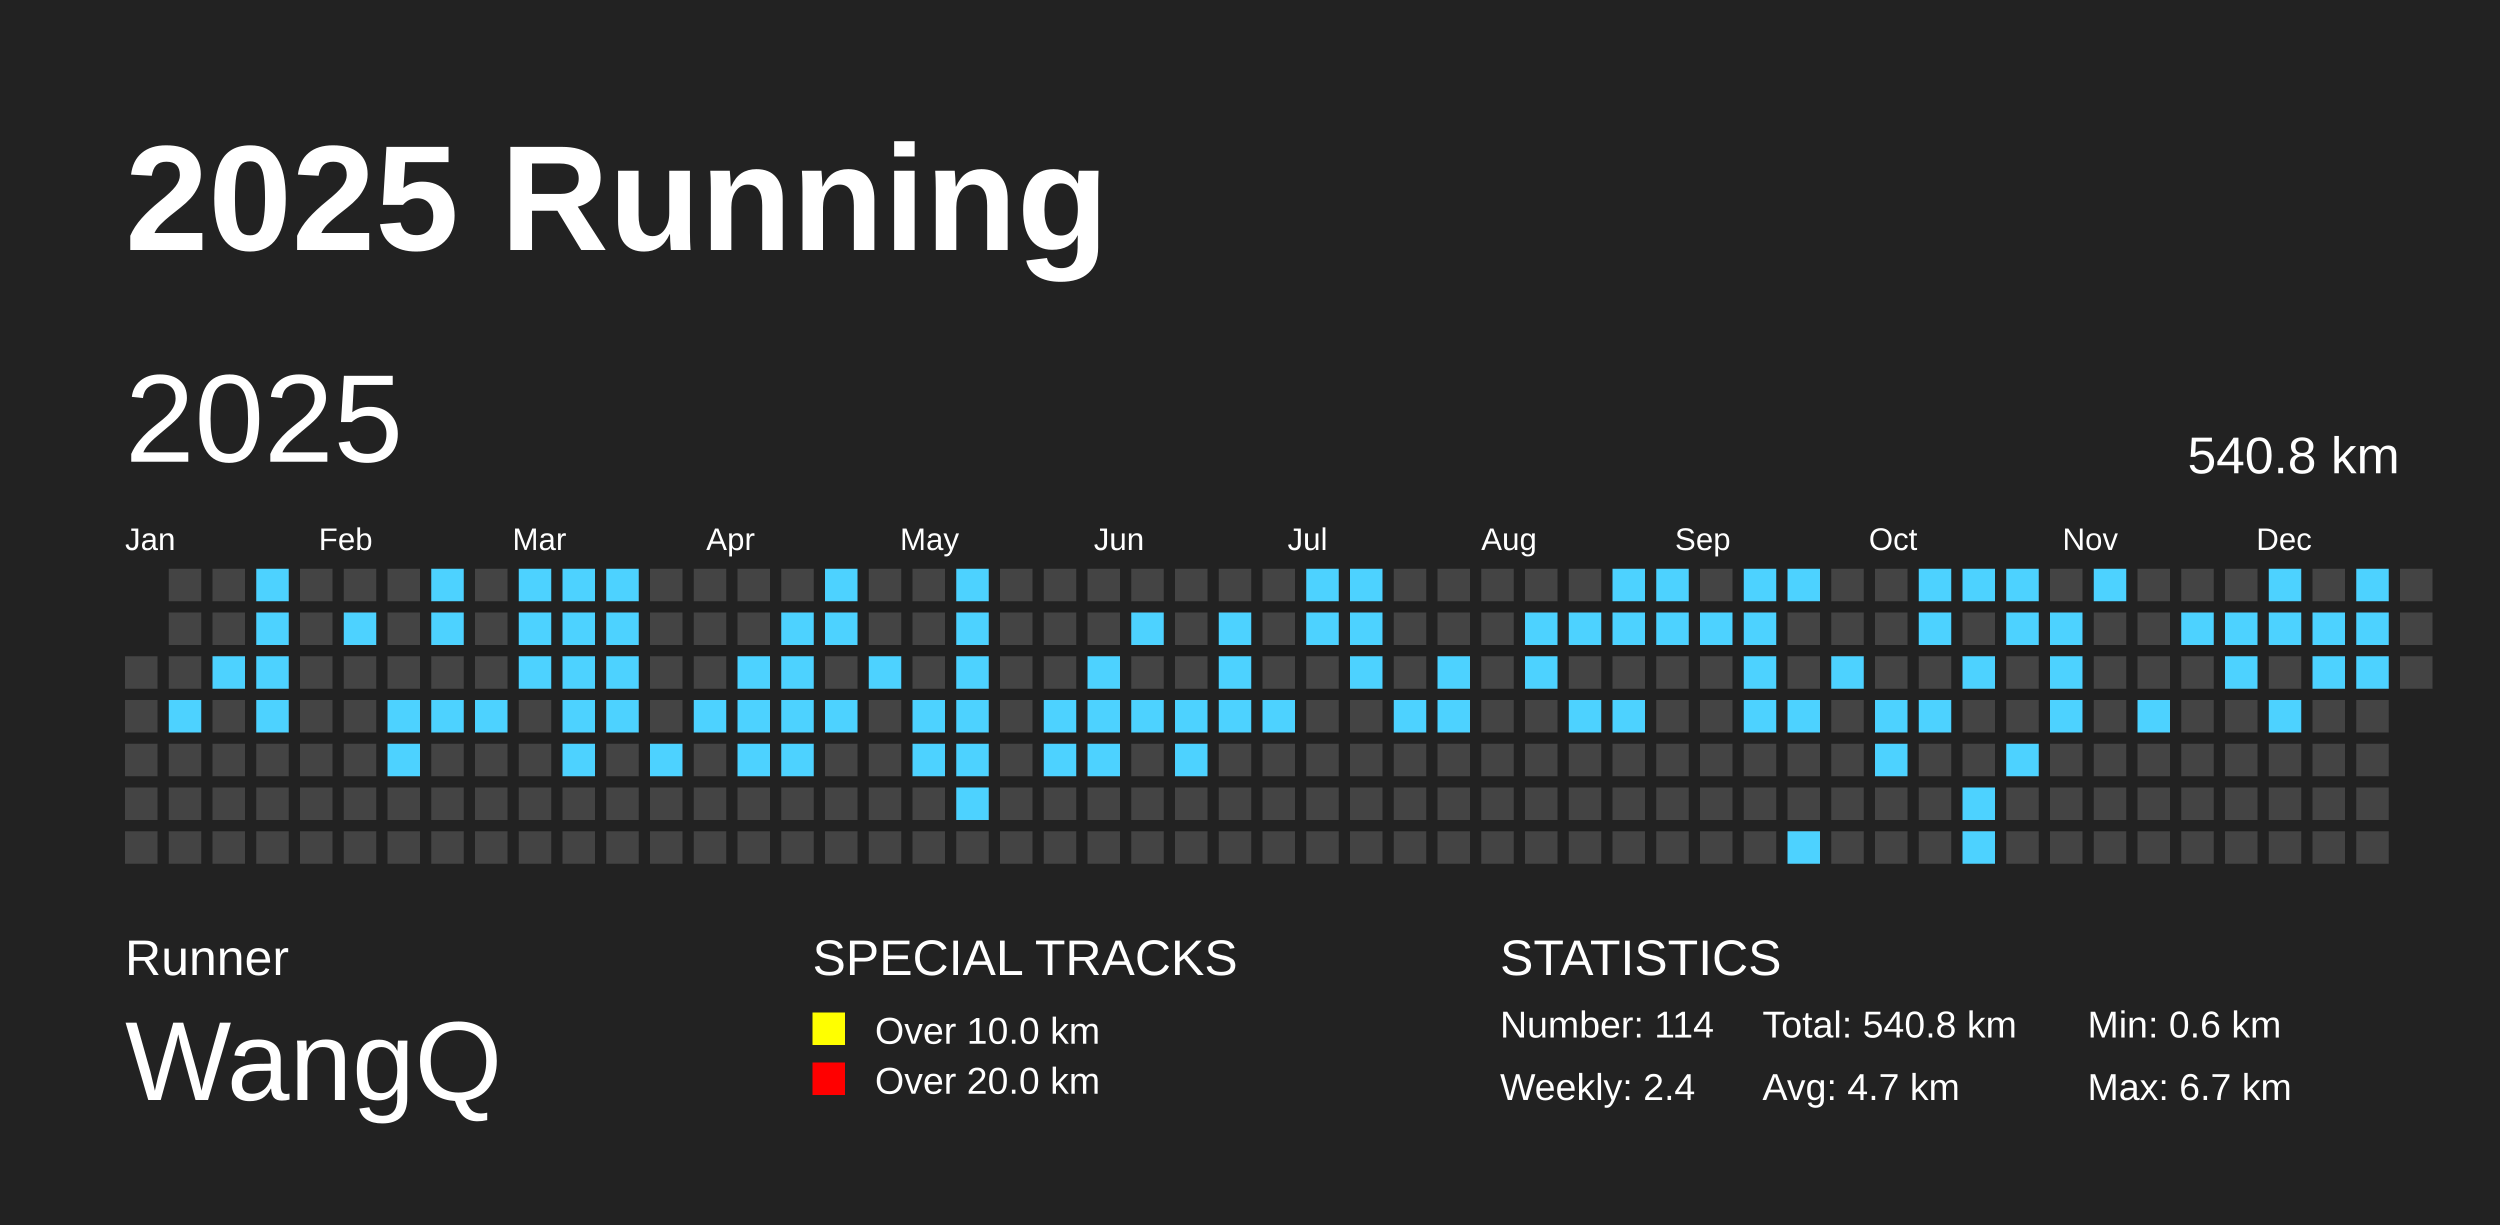
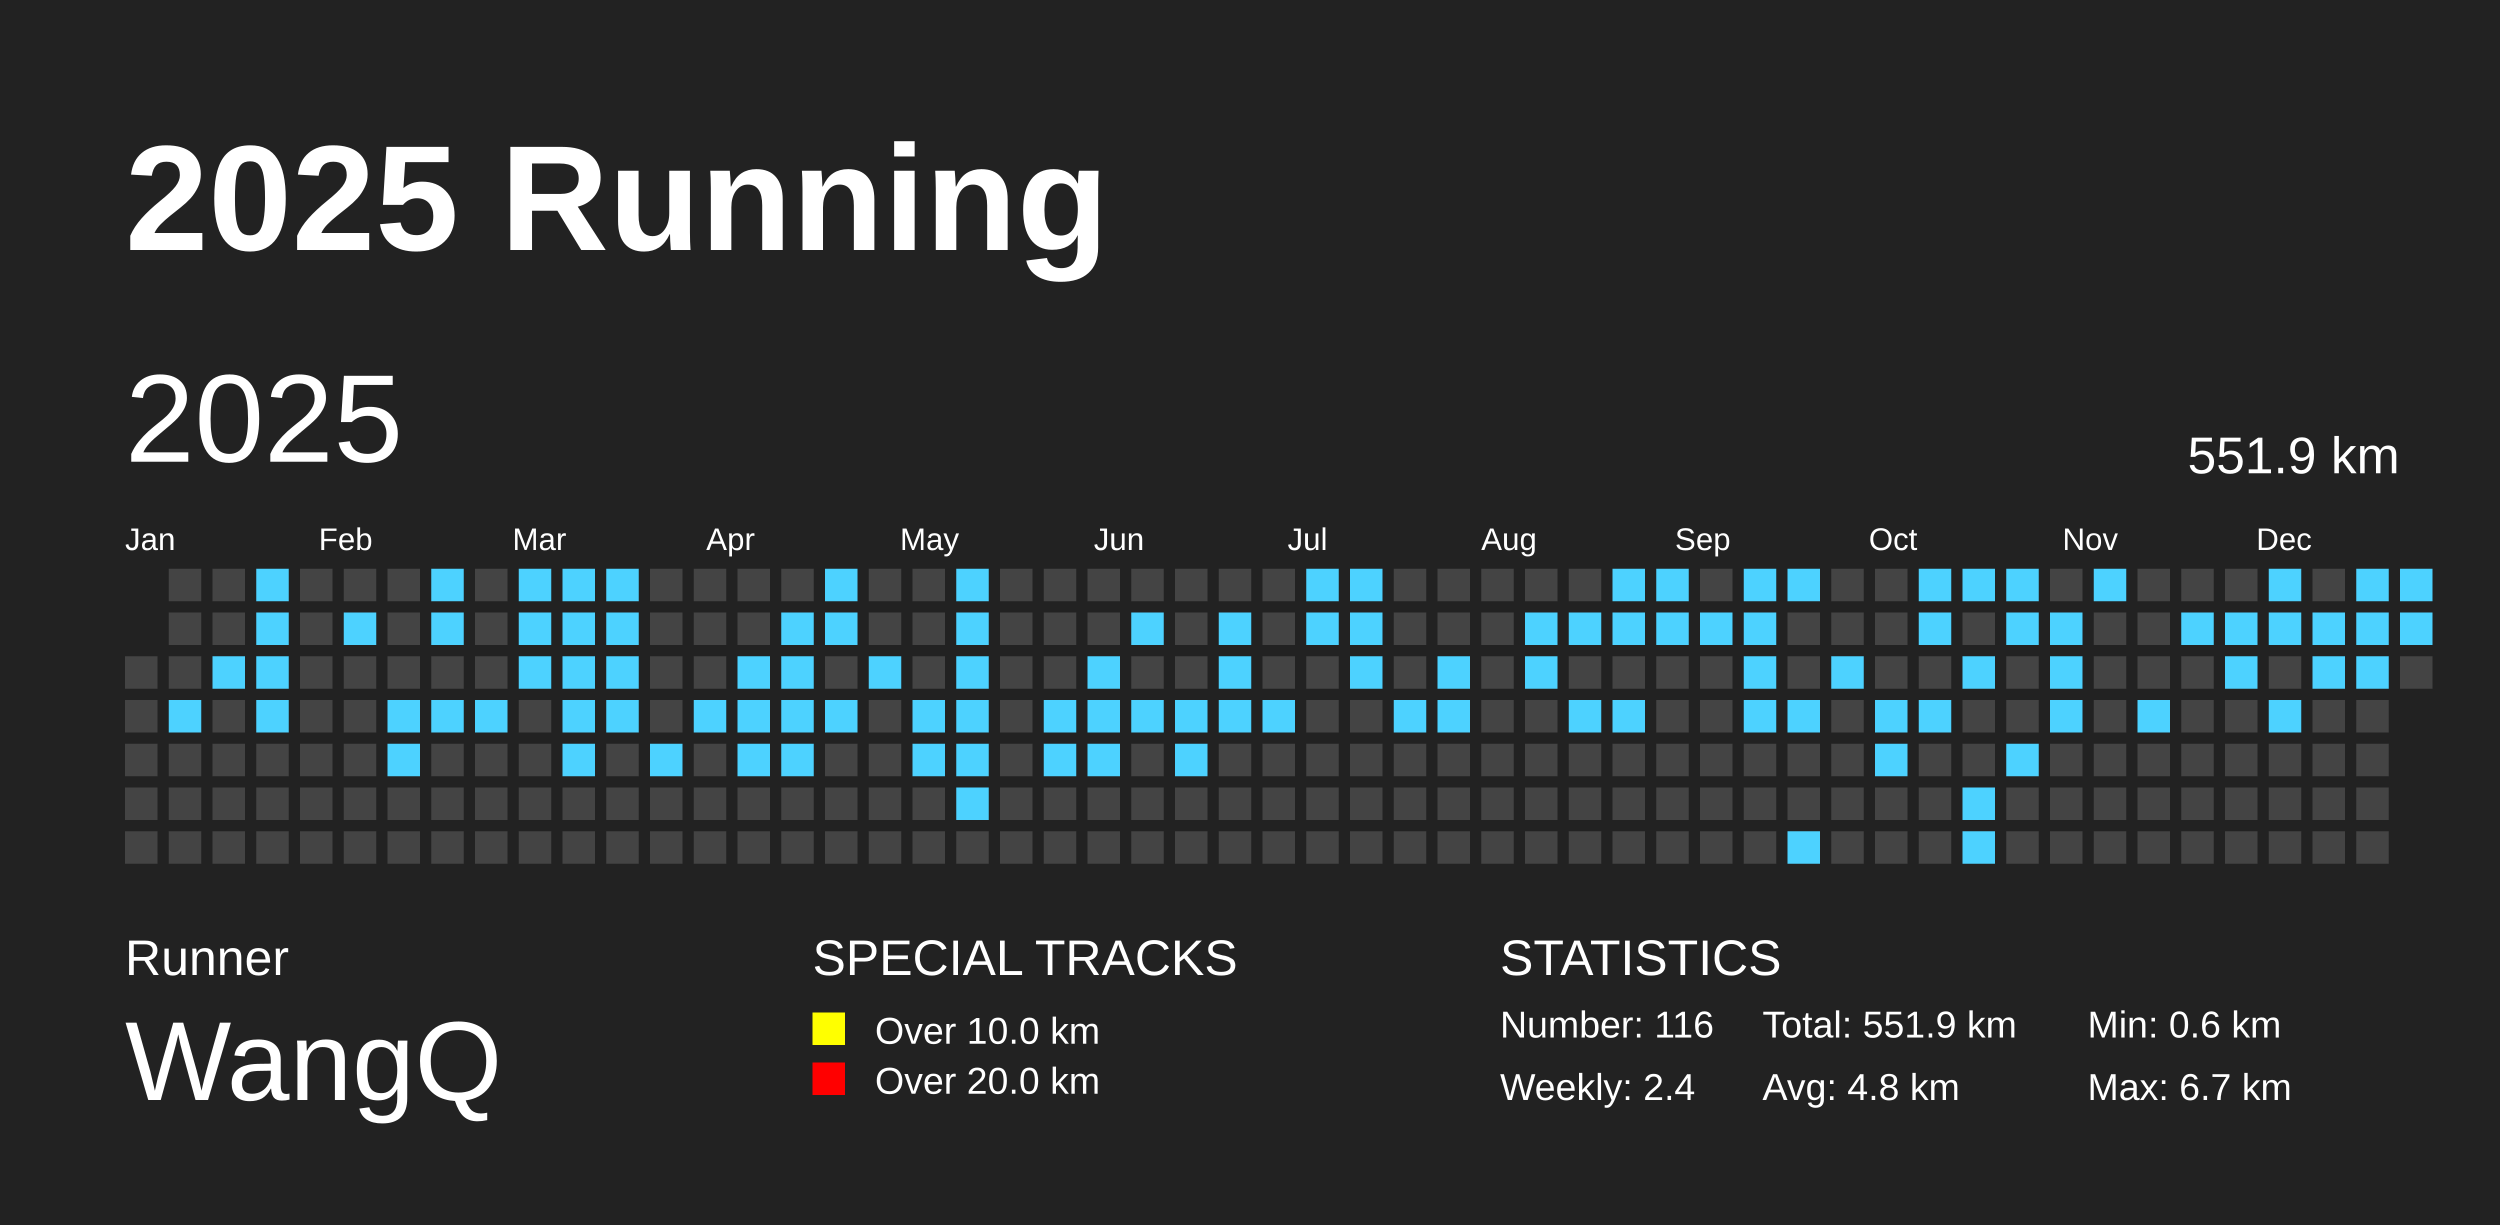
<svg xmlns="http://www.w3.org/2000/svg" baseProfile="full" height="98mm" version="1.1" viewBox="0,0,200,98" width="200mm">
  <defs />
  <rect fill="#222222" height="98" width="200" x="0" y="0" />
  <text fill="#FFFFFF" style="font-size:12px; font-family:Arial; font-weight:bold;" x="10" y="20">2025 Running</text>
  <text fill="#FFFFFF" style="font-size:4px; font-family:Arial" x="10" y="78">Runner</text>
  <text fill="#FFFFFF" style="font-size:9px; font-family:Arial" x="10" y="88">WangQ</text>
  <text fill="#FFFFFF" style="font-size:4px; font-family:Arial" x="65" y="78">SPECIAL TRACKS</text>
  <rect fill="yellow" height="2.6" width="2.6" x="65" y="81" />
  <text fill="#FFFFFF" style="font-size:3px; font-family:Arial" x="70" y="83.5">Over 10.0 km</text>
  <rect fill="red" height="2.6" width="2.6" x="65" y="85" />
  <text fill="#FFFFFF" style="font-size:3px; font-family:Arial" x="70" y="87.5">Over 20.0 km</text>
  <text fill="#FFFFFF" style="font-size:4px; font-family:Arial" x="120" y="78">STATISTICS</text>
-   <text fill="#FFFFFF" style="font-size:3px; font-family:Arial" x="120" y="83">Number: 114</text>
+   <text fill="#FFFFFF" style="font-size:3px; font-family:Arial" x="120" y="83">Number: 116</text>
  <text fill="#FFFFFF" style="font-size:3px; font-family:Arial" x="120" y="88">Weekly: 2.4</text>
-   <text fill="#FFFFFF" style="font-size:3px; font-family:Arial" x="141" y="83">Total: 540.8 km</text>
-   <text fill="#FFFFFF" style="font-size:3px; font-family:Arial" x="141" y="88">Avg: 4.7 km</text>
+   <text fill="#FFFFFF" style="font-size:3px; font-family:Arial" x="141" y="83">Total: 551.9 km</text>
+   <text fill="#FFFFFF" style="font-size:3px; font-family:Arial" x="141" y="88">Avg: 4.8 km</text>
  <text fill="#FFFFFF" style="font-size:3px; font-family:Arial" x="167" y="83">Min: 0.6 km</text>
  <text fill="#FFFFFF" style="font-size:3px; font-family:Arial" x="167" y="88">Max: 6.7 km</text>
  <text dominant-baseline="hanging" fill="#FFFFFF" style="font-size:10.0px; font-family:Arial;" x="10" y="30">2025</text>
-   <text dominant-baseline="hanging" fill="#FFFFFF" style="font-size:4.125px; font-family:Arial;" x="175" y="35">540.8 km</text>
+   <text dominant-baseline="hanging" fill="#FFFFFF" style="font-size:4.125px; font-family:Arial;" x="175" y="35">551.9 km</text>
  <text fill="#FFFFFF" style="font-size:2.5px; font-family:Arial" x="10.0" y="44">Jan</text>
  <text fill="#FFFFFF" style="font-size:2.5px; font-family:Arial" x="25.5" y="44">Feb</text>
  <text fill="#FFFFFF" style="font-size:2.5px; font-family:Arial" x="41.0" y="44">Mar</text>
  <text fill="#FFFFFF" style="font-size:2.5px; font-family:Arial" x="56.5" y="44">Apr</text>
  <text fill="#FFFFFF" style="font-size:2.5px; font-family:Arial" x="72.0" y="44">May</text>
  <text fill="#FFFFFF" style="font-size:2.5px; font-family:Arial" x="87.5" y="44">Jun</text>
  <text fill="#FFFFFF" style="font-size:2.5px; font-family:Arial" x="103.0" y="44">Jul</text>
  <text fill="#FFFFFF" style="font-size:2.5px; font-family:Arial" x="118.5" y="44">Aug</text>
  <text fill="#FFFFFF" style="font-size:2.5px; font-family:Arial" x="134.0" y="44">Sep</text>
  <text fill="#FFFFFF" style="font-size:2.5px; font-family:Arial" x="149.5" y="44">Oct</text>
  <text fill="#FFFFFF" style="font-size:2.5px; font-family:Arial" x="165.0" y="44">Nov</text>
  <text fill="#FFFFFF" style="font-size:2.5px; font-family:Arial" x="180.5" y="44">Dec</text>
  <rect fill="#444444" height="2.6" width="2.6" x="10.0" y="52.5" />
  <rect fill="#444444" height="2.6" width="2.6" x="10.0" y="56.0" />
  <rect fill="#444444" height="2.6" width="2.6" x="10.0" y="59.5" />
  <rect fill="#444444" height="2.6" width="2.6" x="10.0" y="63.0" />
  <rect fill="#444444" height="2.6" width="2.6" x="10.0" y="66.5" />
  <rect fill="#444444" height="2.6" width="2.6" x="13.5" y="45.5" />
  <rect fill="#444444" height="2.6" width="2.6" x="13.5" y="49.0" />
  <rect fill="#444444" height="2.6" width="2.6" x="13.5" y="52.5" />
  <rect fill="#4DD2FF" height="2.6" width="2.6" x="13.5" y="56.0" />
  <rect fill="#444444" height="2.6" width="2.6" x="13.5" y="59.5" />
  <rect fill="#444444" height="2.6" width="2.6" x="13.5" y="63.0" />
  <rect fill="#444444" height="2.6" width="2.6" x="13.5" y="66.5" />
  <rect fill="#444444" height="2.6" width="2.6" x="17.0" y="45.5" />
  <rect fill="#444444" height="2.6" width="2.6" x="17.0" y="49.0" />
  <rect fill="#4DD2FF" height="2.6" width="2.6" x="17.0" y="52.5" />
  <rect fill="#444444" height="2.6" width="2.6" x="17.0" y="56.0" />
  <rect fill="#444444" height="2.6" width="2.6" x="17.0" y="59.5" />
  <rect fill="#444444" height="2.6" width="2.6" x="17.0" y="63.0" />
  <rect fill="#444444" height="2.6" width="2.6" x="17.0" y="66.5" />
  <rect fill="#4DD2FF" height="2.6" width="2.6" x="20.5" y="45.5" />
  <rect fill="#4DD2FF" height="2.6" width="2.6" x="20.5" y="49.0" />
  <rect fill="#4DD2FF" height="2.6" width="2.6" x="20.5" y="52.5" />
  <rect fill="#4DD2FF" height="2.6" width="2.6" x="20.5" y="56.0" />
  <rect fill="#444444" height="2.6" width="2.6" x="20.5" y="59.5" />
  <rect fill="#444444" height="2.6" width="2.6" x="20.5" y="63.0" />
  <rect fill="#444444" height="2.6" width="2.6" x="20.5" y="66.5" />
  <rect fill="#444444" height="2.6" width="2.6" x="24.0" y="45.5" />
  <rect fill="#444444" height="2.6" width="2.6" x="24.0" y="49.0" />
  <rect fill="#444444" height="2.6" width="2.6" x="24.0" y="52.5" />
  <rect fill="#444444" height="2.6" width="2.6" x="24.0" y="56.0" />
  <rect fill="#444444" height="2.6" width="2.6" x="24.0" y="59.5" />
  <rect fill="#444444" height="2.6" width="2.6" x="24.0" y="63.0" />
  <rect fill="#444444" height="2.6" width="2.6" x="24.0" y="66.5" />
  <rect fill="#444444" height="2.6" width="2.6" x="27.5" y="45.5" />
  <rect fill="#4DD2FF" height="2.6" width="2.6" x="27.5" y="49.0" />
  <rect fill="#444444" height="2.6" width="2.6" x="27.5" y="52.5" />
  <rect fill="#444444" height="2.6" width="2.6" x="27.5" y="56.0" />
  <rect fill="#444444" height="2.6" width="2.6" x="27.5" y="59.5" />
  <rect fill="#444444" height="2.6" width="2.6" x="27.5" y="63.0" />
  <rect fill="#444444" height="2.6" width="2.6" x="27.5" y="66.5" />
  <rect fill="#444444" height="2.6" width="2.6" x="31.0" y="45.5" />
  <rect fill="#444444" height="2.6" width="2.6" x="31.0" y="49.0" />
  <rect fill="#444444" height="2.6" width="2.6" x="31.0" y="52.5" />
  <rect fill="#4DD2FF" height="2.6" width="2.6" x="31.0" y="56.0" />
  <rect fill="#4DD2FF" height="2.6" width="2.6" x="31.0" y="59.5" />
  <rect fill="#444444" height="2.6" width="2.6" x="31.0" y="63.0" />
  <rect fill="#444444" height="2.6" width="2.6" x="31.0" y="66.5" />
  <rect fill="#4DD2FF" height="2.6" width="2.6" x="34.5" y="45.5" />
  <rect fill="#4DD2FF" height="2.6" width="2.6" x="34.5" y="49.0" />
  <rect fill="#444444" height="2.6" width="2.6" x="34.5" y="52.5" />
  <rect fill="#4DD2FF" height="2.6" width="2.6" x="34.5" y="56.0" />
  <rect fill="#444444" height="2.6" width="2.6" x="34.5" y="59.5" />
  <rect fill="#444444" height="2.6" width="2.6" x="34.5" y="63.0" />
  <rect fill="#444444" height="2.6" width="2.6" x="34.5" y="66.5" />
  <rect fill="#444444" height="2.6" width="2.6" x="38.0" y="45.5" />
  <rect fill="#444444" height="2.6" width="2.6" x="38.0" y="49.0" />
  <rect fill="#444444" height="2.6" width="2.6" x="38.0" y="52.5" />
  <rect fill="#4DD2FF" height="2.6" width="2.6" x="38.0" y="56.0" />
  <rect fill="#444444" height="2.6" width="2.6" x="38.0" y="59.5" />
  <rect fill="#444444" height="2.6" width="2.6" x="38.0" y="63.0" />
  <rect fill="#444444" height="2.6" width="2.6" x="38.0" y="66.5" />
  <rect fill="#4DD2FF" height="2.6" width="2.6" x="41.5" y="45.5" />
  <rect fill="#4DD2FF" height="2.6" width="2.6" x="41.5" y="49.0" />
  <rect fill="#4DD2FF" height="2.6" width="2.6" x="41.5" y="52.5" />
  <rect fill="#444444" height="2.6" width="2.6" x="41.5" y="56.0" />
  <rect fill="#444444" height="2.6" width="2.6" x="41.5" y="59.5" />
  <rect fill="#444444" height="2.6" width="2.6" x="41.5" y="63.0" />
  <rect fill="#444444" height="2.6" width="2.6" x="41.5" y="66.5" />
  <rect fill="#4DD2FF" height="2.6" width="2.6" x="45.0" y="45.5" />
  <rect fill="#4DD2FF" height="2.6" width="2.6" x="45.0" y="49.0" />
  <rect fill="#4DD2FF" height="2.6" width="2.6" x="45.0" y="52.5" />
  <rect fill="#4DD2FF" height="2.6" width="2.6" x="45.0" y="56.0" />
  <rect fill="#4DD2FF" height="2.6" width="2.6" x="45.0" y="59.5" />
  <rect fill="#444444" height="2.6" width="2.6" x="45.0" y="63.0" />
  <rect fill="#444444" height="2.6" width="2.6" x="45.0" y="66.5" />
  <rect fill="#4DD2FF" height="2.6" width="2.6" x="48.5" y="45.5" />
  <rect fill="#4DD2FF" height="2.6" width="2.6" x="48.5" y="49.0" />
  <rect fill="#4DD2FF" height="2.6" width="2.6" x="48.5" y="52.5" />
  <rect fill="#4DD2FF" height="2.6" width="2.6" x="48.5" y="56.0" />
  <rect fill="#444444" height="2.6" width="2.6" x="48.5" y="59.5" />
  <rect fill="#444444" height="2.6" width="2.6" x="48.5" y="63.0" />
  <rect fill="#444444" height="2.6" width="2.6" x="48.5" y="66.5" />
  <rect fill="#444444" height="2.6" width="2.6" x="52.0" y="45.5" />
  <rect fill="#444444" height="2.6" width="2.6" x="52.0" y="49.0" />
  <rect fill="#444444" height="2.6" width="2.6" x="52.0" y="52.5" />
  <rect fill="#444444" height="2.6" width="2.6" x="52.0" y="56.0" />
  <rect fill="#4DD2FF" height="2.6" width="2.6" x="52.0" y="59.5" />
  <rect fill="#444444" height="2.6" width="2.6" x="52.0" y="63.0" />
  <rect fill="#444444" height="2.6" width="2.6" x="52.0" y="66.5" />
  <rect fill="#444444" height="2.6" width="2.6" x="55.5" y="45.5" />
  <rect fill="#444444" height="2.6" width="2.6" x="55.5" y="49.0" />
  <rect fill="#444444" height="2.6" width="2.6" x="55.5" y="52.5" />
  <rect fill="#4DD2FF" height="2.6" width="2.6" x="55.5" y="56.0" />
  <rect fill="#444444" height="2.6" width="2.6" x="55.5" y="59.5" />
  <rect fill="#444444" height="2.6" width="2.6" x="55.5" y="63.0" />
  <rect fill="#444444" height="2.6" width="2.6" x="55.5" y="66.5" />
  <rect fill="#444444" height="2.6" width="2.6" x="59.0" y="45.5" />
  <rect fill="#444444" height="2.6" width="2.6" x="59.0" y="49.0" />
  <rect fill="#4DD2FF" height="2.6" width="2.6" x="59.0" y="52.5" />
  <rect fill="#4DD2FF" height="2.6" width="2.6" x="59.0" y="56.0" />
  <rect fill="#4DD2FF" height="2.6" width="2.6" x="59.0" y="59.5" />
  <rect fill="#444444" height="2.6" width="2.6" x="59.0" y="63.0" />
  <rect fill="#444444" height="2.6" width="2.6" x="59.0" y="66.5" />
  <rect fill="#444444" height="2.6" width="2.6" x="62.5" y="45.5" />
  <rect fill="#4DD2FF" height="2.6" width="2.6" x="62.5" y="49.0" />
  <rect fill="#4DD2FF" height="2.6" width="2.6" x="62.5" y="52.5" />
  <rect fill="#4DD2FF" height="2.6" width="2.6" x="62.5" y="56.0" />
  <rect fill="#4DD2FF" height="2.6" width="2.6" x="62.5" y="59.5" />
  <rect fill="#444444" height="2.6" width="2.6" x="62.5" y="63.0" />
  <rect fill="#444444" height="2.6" width="2.6" x="62.5" y="66.5" />
  <rect fill="#4DD2FF" height="2.6" width="2.6" x="66.0" y="45.5" />
  <rect fill="#4DD2FF" height="2.6" width="2.6" x="66.0" y="49.0" />
  <rect fill="#444444" height="2.6" width="2.6" x="66.0" y="52.5" />
  <rect fill="#4DD2FF" height="2.6" width="2.6" x="66.0" y="56.0" />
  <rect fill="#444444" height="2.6" width="2.6" x="66.0" y="59.5" />
  <rect fill="#444444" height="2.6" width="2.6" x="66.0" y="63.0" />
  <rect fill="#444444" height="2.6" width="2.6" x="66.0" y="66.5" />
  <rect fill="#444444" height="2.6" width="2.6" x="69.5" y="45.5" />
  <rect fill="#444444" height="2.6" width="2.6" x="69.5" y="49.0" />
  <rect fill="#4DD2FF" height="2.6" width="2.6" x="69.5" y="52.5" />
  <rect fill="#444444" height="2.6" width="2.6" x="69.5" y="56.0" />
  <rect fill="#444444" height="2.6" width="2.6" x="69.5" y="59.5" />
  <rect fill="#444444" height="2.6" width="2.6" x="69.5" y="63.0" />
  <rect fill="#444444" height="2.6" width="2.6" x="69.5" y="66.5" />
  <rect fill="#444444" height="2.6" width="2.6" x="73.0" y="45.5" />
  <rect fill="#444444" height="2.6" width="2.6" x="73.0" y="49.0" />
  <rect fill="#444444" height="2.6" width="2.6" x="73.0" y="52.5" />
  <rect fill="#4DD2FF" height="2.6" width="2.6" x="73.0" y="56.0" />
  <rect fill="#4DD2FF" height="2.6" width="2.6" x="73.0" y="59.5" />
  <rect fill="#444444" height="2.6" width="2.6" x="73.0" y="63.0" />
  <rect fill="#444444" height="2.6" width="2.6" x="73.0" y="66.5" />
  <rect fill="#4DD2FF" height="2.6" width="2.6" x="76.5" y="45.5" />
  <rect fill="#4DD2FF" height="2.6" width="2.6" x="76.5" y="49.0" />
  <rect fill="#4DD2FF" height="2.6" width="2.6" x="76.5" y="52.5" />
  <rect fill="#4DD2FF" height="2.6" width="2.6" x="76.5" y="56.0" />
  <rect fill="#4DD2FF" height="2.6" width="2.6" x="76.5" y="59.5" />
  <rect fill="#4DD2FF" height="2.6" width="2.6" x="76.5" y="63.0" />
  <rect fill="#444444" height="2.6" width="2.6" x="76.5" y="66.5" />
  <rect fill="#444444" height="2.6" width="2.6" x="80.0" y="45.5" />
  <rect fill="#444444" height="2.6" width="2.6" x="80.0" y="49.0" />
  <rect fill="#444444" height="2.6" width="2.6" x="80.0" y="52.5" />
  <rect fill="#444444" height="2.6" width="2.6" x="80.0" y="56.0" />
  <rect fill="#444444" height="2.6" width="2.6" x="80.0" y="59.5" />
  <rect fill="#444444" height="2.6" width="2.6" x="80.0" y="63.0" />
  <rect fill="#444444" height="2.6" width="2.6" x="80.0" y="66.5" />
  <rect fill="#444444" height="2.6" width="2.6" x="83.5" y="45.5" />
  <rect fill="#444444" height="2.6" width="2.6" x="83.5" y="49.0" />
  <rect fill="#444444" height="2.6" width="2.6" x="83.5" y="52.5" />
  <rect fill="#4DD2FF" height="2.6" width="2.6" x="83.5" y="56.0" />
  <rect fill="#4DD2FF" height="2.6" width="2.6" x="83.5" y="59.5" />
  <rect fill="#444444" height="2.6" width="2.6" x="83.5" y="63.0" />
  <rect fill="#444444" height="2.6" width="2.6" x="83.5" y="66.5" />
  <rect fill="#444444" height="2.6" width="2.6" x="87.0" y="45.5" />
  <rect fill="#444444" height="2.6" width="2.6" x="87.0" y="49.0" />
  <rect fill="#4DD2FF" height="2.6" width="2.6" x="87.0" y="52.5" />
  <rect fill="#4DD2FF" height="2.6" width="2.6" x="87.0" y="56.0" />
  <rect fill="#4DD2FF" height="2.6" width="2.6" x="87.0" y="59.5" />
  <rect fill="#444444" height="2.6" width="2.6" x="87.0" y="63.0" />
  <rect fill="#444444" height="2.6" width="2.6" x="87.0" y="66.5" />
  <rect fill="#444444" height="2.6" width="2.6" x="90.5" y="45.5" />
  <rect fill="#4DD2FF" height="2.6" width="2.6" x="90.5" y="49.0" />
  <rect fill="#444444" height="2.6" width="2.6" x="90.5" y="52.5" />
  <rect fill="#4DD2FF" height="2.6" width="2.6" x="90.5" y="56.0" />
  <rect fill="#444444" height="2.6" width="2.6" x="90.5" y="59.5" />
  <rect fill="#444444" height="2.6" width="2.6" x="90.5" y="63.0" />
  <rect fill="#444444" height="2.6" width="2.6" x="90.5" y="66.5" />
  <rect fill="#444444" height="2.6" width="2.6" x="94.0" y="45.5" />
  <rect fill="#444444" height="2.6" width="2.6" x="94.0" y="49.0" />
  <rect fill="#444444" height="2.6" width="2.6" x="94.0" y="52.5" />
  <rect fill="#4DD2FF" height="2.6" width="2.6" x="94.0" y="56.0" />
  <rect fill="#4DD2FF" height="2.6" width="2.6" x="94.0" y="59.5" />
  <rect fill="#444444" height="2.6" width="2.6" x="94.0" y="63.0" />
  <rect fill="#444444" height="2.6" width="2.6" x="94.0" y="66.5" />
  <rect fill="#444444" height="2.6" width="2.6" x="97.5" y="45.5" />
  <rect fill="#4DD2FF" height="2.6" width="2.6" x="97.5" y="49.0" />
  <rect fill="#4DD2FF" height="2.6" width="2.6" x="97.5" y="52.5" />
  <rect fill="#4DD2FF" height="2.6" width="2.6" x="97.5" y="56.0" />
  <rect fill="#444444" height="2.6" width="2.6" x="97.5" y="59.5" />
  <rect fill="#444444" height="2.6" width="2.6" x="97.5" y="63.0" />
  <rect fill="#444444" height="2.6" width="2.6" x="97.5" y="66.5" />
  <rect fill="#444444" height="2.6" width="2.6" x="101.0" y="45.5" />
  <rect fill="#444444" height="2.6" width="2.6" x="101.0" y="49.0" />
  <rect fill="#444444" height="2.6" width="2.6" x="101.0" y="52.5" />
  <rect fill="#4DD2FF" height="2.6" width="2.6" x="101.0" y="56.0" />
  <rect fill="#444444" height="2.6" width="2.6" x="101.0" y="59.5" />
  <rect fill="#444444" height="2.6" width="2.6" x="101.0" y="63.0" />
  <rect fill="#444444" height="2.6" width="2.6" x="101.0" y="66.5" />
  <rect fill="#4DD2FF" height="2.6" width="2.6" x="104.5" y="45.5" />
  <rect fill="#4DD2FF" height="2.6" width="2.6" x="104.5" y="49.0" />
  <rect fill="#444444" height="2.6" width="2.6" x="104.5" y="52.5" />
  <rect fill="#444444" height="2.6" width="2.6" x="104.5" y="56.0" />
  <rect fill="#444444" height="2.6" width="2.6" x="104.5" y="59.5" />
  <rect fill="#444444" height="2.6" width="2.6" x="104.5" y="63.0" />
  <rect fill="#444444" height="2.6" width="2.6" x="104.5" y="66.5" />
  <rect fill="#4DD2FF" height="2.6" width="2.6" x="108.0" y="45.5" />
  <rect fill="#4DD2FF" height="2.6" width="2.6" x="108.0" y="49.0" />
  <rect fill="#4DD2FF" height="2.6" width="2.6" x="108.0" y="52.5" />
  <rect fill="#444444" height="2.6" width="2.6" x="108.0" y="56.0" />
  <rect fill="#444444" height="2.6" width="2.6" x="108.0" y="59.5" />
  <rect fill="#444444" height="2.6" width="2.6" x="108.0" y="63.0" />
  <rect fill="#444444" height="2.6" width="2.6" x="108.0" y="66.5" />
  <rect fill="#444444" height="2.6" width="2.6" x="111.5" y="45.5" />
  <rect fill="#444444" height="2.6" width="2.6" x="111.5" y="49.0" />
  <rect fill="#444444" height="2.6" width="2.6" x="111.5" y="52.5" />
  <rect fill="#4DD2FF" height="2.6" width="2.6" x="111.5" y="56.0" />
  <rect fill="#444444" height="2.6" width="2.6" x="111.5" y="59.5" />
  <rect fill="#444444" height="2.6" width="2.6" x="111.5" y="63.0" />
  <rect fill="#444444" height="2.6" width="2.6" x="111.5" y="66.5" />
  <rect fill="#444444" height="2.6" width="2.6" x="115.0" y="45.5" />
  <rect fill="#444444" height="2.6" width="2.6" x="115.0" y="49.0" />
  <rect fill="#4DD2FF" height="2.6" width="2.6" x="115.0" y="52.5" />
  <rect fill="#4DD2FF" height="2.6" width="2.6" x="115.0" y="56.0" />
  <rect fill="#444444" height="2.6" width="2.6" x="115.0" y="59.5" />
  <rect fill="#444444" height="2.6" width="2.6" x="115.0" y="63.0" />
  <rect fill="#444444" height="2.6" width="2.6" x="115.0" y="66.5" />
  <rect fill="#444444" height="2.6" width="2.6" x="118.5" y="45.5" />
  <rect fill="#444444" height="2.6" width="2.6" x="118.5" y="49.0" />
  <rect fill="#444444" height="2.6" width="2.6" x="118.5" y="52.5" />
  <rect fill="#444444" height="2.6" width="2.6" x="118.5" y="56.0" />
  <rect fill="#444444" height="2.6" width="2.6" x="118.5" y="59.5" />
  <rect fill="#444444" height="2.6" width="2.6" x="118.5" y="63.0" />
  <rect fill="#444444" height="2.6" width="2.6" x="118.5" y="66.5" />
  <rect fill="#444444" height="2.6" width="2.6" x="122.0" y="45.5" />
  <rect fill="#4DD2FF" height="2.6" width="2.6" x="122.0" y="49.0" />
  <rect fill="#4DD2FF" height="2.6" width="2.6" x="122.0" y="52.5" />
  <rect fill="#444444" height="2.6" width="2.6" x="122.0" y="56.0" />
  <rect fill="#444444" height="2.6" width="2.6" x="122.0" y="59.5" />
  <rect fill="#444444" height="2.6" width="2.6" x="122.0" y="63.0" />
  <rect fill="#444444" height="2.6" width="2.6" x="122.0" y="66.5" />
  <rect fill="#444444" height="2.6" width="2.6" x="125.5" y="45.5" />
  <rect fill="#4DD2FF" height="2.6" width="2.6" x="125.5" y="49.0" />
  <rect fill="#444444" height="2.6" width="2.6" x="125.5" y="52.5" />
  <rect fill="#4DD2FF" height="2.6" width="2.6" x="125.5" y="56.0" />
  <rect fill="#444444" height="2.6" width="2.6" x="125.5" y="59.5" />
  <rect fill="#444444" height="2.6" width="2.6" x="125.5" y="63.0" />
  <rect fill="#444444" height="2.6" width="2.6" x="125.5" y="66.5" />
  <rect fill="#4DD2FF" height="2.6" width="2.6" x="129.0" y="45.5" />
  <rect fill="#4DD2FF" height="2.6" width="2.6" x="129.0" y="49.0" />
  <rect fill="#444444" height="2.6" width="2.6" x="129.0" y="52.5" />
  <rect fill="#4DD2FF" height="2.6" width="2.6" x="129.0" y="56.0" />
  <rect fill="#444444" height="2.6" width="2.6" x="129.0" y="59.5" />
  <rect fill="#444444" height="2.6" width="2.6" x="129.0" y="63.0" />
  <rect fill="#444444" height="2.6" width="2.6" x="129.0" y="66.5" />
  <rect fill="#4DD2FF" height="2.6" width="2.6" x="132.5" y="45.5" />
  <rect fill="#4DD2FF" height="2.6" width="2.6" x="132.5" y="49.0" />
  <rect fill="#444444" height="2.6" width="2.6" x="132.5" y="52.5" />
  <rect fill="#444444" height="2.6" width="2.6" x="132.5" y="56.0" />
  <rect fill="#444444" height="2.6" width="2.6" x="132.5" y="59.5" />
  <rect fill="#444444" height="2.6" width="2.6" x="132.5" y="63.0" />
  <rect fill="#444444" height="2.6" width="2.6" x="132.5" y="66.5" />
  <rect fill="#444444" height="2.6" width="2.6" x="136.0" y="45.5" />
  <rect fill="#4DD2FF" height="2.6" width="2.6" x="136.0" y="49.0" />
  <rect fill="#444444" height="2.6" width="2.6" x="136.0" y="52.5" />
  <rect fill="#444444" height="2.6" width="2.6" x="136.0" y="56.0" />
  <rect fill="#444444" height="2.6" width="2.6" x="136.0" y="59.5" />
  <rect fill="#444444" height="2.6" width="2.6" x="136.0" y="63.0" />
  <rect fill="#444444" height="2.6" width="2.6" x="136.0" y="66.5" />
  <rect fill="#4DD2FF" height="2.6" width="2.6" x="139.5" y="45.5" />
  <rect fill="#4DD2FF" height="2.6" width="2.6" x="139.5" y="49.0" />
  <rect fill="#4DD2FF" height="2.6" width="2.6" x="139.5" y="52.5" />
  <rect fill="#4DD2FF" height="2.6" width="2.6" x="139.5" y="56.0" />
  <rect fill="#444444" height="2.6" width="2.6" x="139.5" y="59.5" />
  <rect fill="#444444" height="2.6" width="2.6" x="139.5" y="63.0" />
  <rect fill="#444444" height="2.6" width="2.6" x="139.5" y="66.5" />
  <rect fill="#4DD2FF" height="2.6" width="2.6" x="143.0" y="45.5" />
  <rect fill="#444444" height="2.6" width="2.6" x="143.0" y="49.0" />
  <rect fill="#444444" height="2.6" width="2.6" x="143.0" y="52.5" />
  <rect fill="#4DD2FF" height="2.6" width="2.6" x="143.0" y="56.0" />
  <rect fill="#444444" height="2.6" width="2.6" x="143.0" y="59.5" />
  <rect fill="#444444" height="2.6" width="2.6" x="143.0" y="63.0" />
  <rect fill="#4DD2FF" height="2.6" width="2.6" x="143.0" y="66.5" />
  <rect fill="#444444" height="2.6" width="2.6" x="146.5" y="45.5" />
  <rect fill="#444444" height="2.6" width="2.6" x="146.5" y="49.0" />
  <rect fill="#4DD2FF" height="2.6" width="2.6" x="146.5" y="52.5" />
  <rect fill="#444444" height="2.6" width="2.6" x="146.5" y="56.0" />
  <rect fill="#444444" height="2.6" width="2.6" x="146.5" y="59.5" />
  <rect fill="#444444" height="2.6" width="2.6" x="146.5" y="63.0" />
  <rect fill="#444444" height="2.6" width="2.6" x="146.5" y="66.5" />
  <rect fill="#444444" height="2.6" width="2.6" x="150.0" y="45.5" />
  <rect fill="#444444" height="2.6" width="2.6" x="150.0" y="49.0" />
  <rect fill="#444444" height="2.6" width="2.6" x="150.0" y="52.5" />
  <rect fill="#4DD2FF" height="2.6" width="2.6" x="150.0" y="56.0" />
  <rect fill="#4DD2FF" height="2.6" width="2.6" x="150.0" y="59.5" />
  <rect fill="#444444" height="2.6" width="2.6" x="150.0" y="63.0" />
  <rect fill="#444444" height="2.6" width="2.6" x="150.0" y="66.5" />
  <rect fill="#4DD2FF" height="2.6" width="2.6" x="153.5" y="45.5" />
  <rect fill="#4DD2FF" height="2.6" width="2.6" x="153.5" y="49.0" />
  <rect fill="#444444" height="2.6" width="2.6" x="153.5" y="52.5" />
  <rect fill="#4DD2FF" height="2.6" width="2.6" x="153.5" y="56.0" />
  <rect fill="#444444" height="2.6" width="2.6" x="153.5" y="59.5" />
  <rect fill="#444444" height="2.6" width="2.6" x="153.5" y="63.0" />
  <rect fill="#444444" height="2.6" width="2.6" x="153.5" y="66.5" />
  <rect fill="#4DD2FF" height="2.6" width="2.6" x="157.0" y="45.5" />
  <rect fill="#444444" height="2.6" width="2.6" x="157.0" y="49.0" />
  <rect fill="#4DD2FF" height="2.6" width="2.6" x="157.0" y="52.5" />
  <rect fill="#444444" height="2.6" width="2.6" x="157.0" y="56.0" />
  <rect fill="#444444" height="2.6" width="2.6" x="157.0" y="59.5" />
  <rect fill="#4DD2FF" height="2.6" width="2.6" x="157.0" y="63.0" />
  <rect fill="#4DD2FF" height="2.6" width="2.6" x="157.0" y="66.5" />
  <rect fill="#4DD2FF" height="2.6" width="2.6" x="160.5" y="45.5" />
  <rect fill="#4DD2FF" height="2.6" width="2.6" x="160.5" y="49.0" />
  <rect fill="#444444" height="2.6" width="2.6" x="160.5" y="52.5" />
  <rect fill="#444444" height="2.6" width="2.6" x="160.5" y="56.0" />
  <rect fill="#4DD2FF" height="2.6" width="2.6" x="160.5" y="59.5" />
  <rect fill="#444444" height="2.6" width="2.6" x="160.5" y="63.0" />
  <rect fill="#444444" height="2.6" width="2.6" x="160.5" y="66.5" />
  <rect fill="#444444" height="2.6" width="2.6" x="164.0" y="45.5" />
  <rect fill="#4DD2FF" height="2.6" width="2.6" x="164.0" y="49.0" />
  <rect fill="#4DD2FF" height="2.6" width="2.6" x="164.0" y="52.5" />
  <rect fill="#4DD2FF" height="2.6" width="2.6" x="164.0" y="56.0" />
  <rect fill="#444444" height="2.6" width="2.6" x="164.0" y="59.5" />
  <rect fill="#444444" height="2.6" width="2.6" x="164.0" y="63.0" />
  <rect fill="#444444" height="2.6" width="2.6" x="164.0" y="66.5" />
  <rect fill="#4DD2FF" height="2.6" width="2.6" x="167.5" y="45.5" />
  <rect fill="#444444" height="2.6" width="2.6" x="167.5" y="49.0" />
  <rect fill="#444444" height="2.6" width="2.6" x="167.5" y="52.5" />
  <rect fill="#444444" height="2.6" width="2.6" x="167.5" y="56.0" />
  <rect fill="#444444" height="2.6" width="2.6" x="167.5" y="59.5" />
  <rect fill="#444444" height="2.6" width="2.6" x="167.5" y="63.0" />
  <rect fill="#444444" height="2.6" width="2.6" x="167.5" y="66.5" />
  <rect fill="#444444" height="2.6" width="2.6" x="171.0" y="45.5" />
  <rect fill="#444444" height="2.6" width="2.6" x="171.0" y="49.0" />
  <rect fill="#444444" height="2.6" width="2.6" x="171.0" y="52.5" />
  <rect fill="#4DD2FF" height="2.6" width="2.6" x="171.0" y="56.0" />
  <rect fill="#444444" height="2.6" width="2.6" x="171.0" y="59.5" />
  <rect fill="#444444" height="2.6" width="2.6" x="171.0" y="63.0" />
  <rect fill="#444444" height="2.6" width="2.6" x="171.0" y="66.5" />
  <rect fill="#444444" height="2.6" width="2.6" x="174.5" y="45.5" />
  <rect fill="#4DD2FF" height="2.6" width="2.6" x="174.5" y="49.0" />
  <rect fill="#444444" height="2.6" width="2.6" x="174.5" y="52.5" />
  <rect fill="#444444" height="2.6" width="2.6" x="174.5" y="56.0" />
  <rect fill="#444444" height="2.6" width="2.6" x="174.5" y="59.5" />
  <rect fill="#444444" height="2.6" width="2.6" x="174.5" y="63.0" />
  <rect fill="#444444" height="2.6" width="2.6" x="174.5" y="66.5" />
  <rect fill="#444444" height="2.6" width="2.6" x="178.0" y="45.5" />
  <rect fill="#4DD2FF" height="2.6" width="2.6" x="178.0" y="49.0" />
  <rect fill="#4DD2FF" height="2.6" width="2.6" x="178.0" y="52.5" />
  <rect fill="#444444" height="2.6" width="2.6" x="178.0" y="56.0" />
  <rect fill="#444444" height="2.6" width="2.6" x="178.0" y="59.5" />
  <rect fill="#444444" height="2.6" width="2.6" x="178.0" y="63.0" />
  <rect fill="#444444" height="2.6" width="2.6" x="178.0" y="66.5" />
  <rect fill="#4DD2FF" height="2.6" width="2.6" x="181.5" y="45.5" />
  <rect fill="#4DD2FF" height="2.6" width="2.6" x="181.5" y="49.0" />
  <rect fill="#444444" height="2.6" width="2.6" x="181.5" y="52.5" />
  <rect fill="#4DD2FF" height="2.6" width="2.6" x="181.5" y="56.0" />
  <rect fill="#444444" height="2.6" width="2.6" x="181.5" y="59.5" />
  <rect fill="#444444" height="2.6" width="2.6" x="181.5" y="63.0" />
  <rect fill="#444444" height="2.6" width="2.6" x="181.5" y="66.5" />
  <rect fill="#444444" height="2.6" width="2.6" x="185.0" y="45.5" />
  <rect fill="#4DD2FF" height="2.6" width="2.6" x="185.0" y="49.0" />
  <rect fill="#4DD2FF" height="2.6" width="2.6" x="185.0" y="52.5" />
  <rect fill="#444444" height="2.6" width="2.6" x="185.0" y="56.0" />
  <rect fill="#444444" height="2.6" width="2.6" x="185.0" y="59.5" />
  <rect fill="#444444" height="2.6" width="2.6" x="185.0" y="63.0" />
  <rect fill="#444444" height="2.6" width="2.6" x="185.0" y="66.5" />
  <rect fill="#4DD2FF" height="2.6" width="2.6" x="188.5" y="45.5" />
  <rect fill="#4DD2FF" height="2.6" width="2.6" x="188.5" y="49.0" />
  <rect fill="#4DD2FF" height="2.6" width="2.6" x="188.5" y="52.5" />
  <rect fill="#444444" height="2.6" width="2.6" x="188.5" y="56.0" />
  <rect fill="#444444" height="2.6" width="2.6" x="188.5" y="59.5" />
  <rect fill="#444444" height="2.6" width="2.6" x="188.5" y="63.0" />
  <rect fill="#444444" height="2.6" width="2.6" x="188.5" y="66.5" />
-   <rect fill="#444444" height="2.6" width="2.6" x="192.0" y="45.5" />
-   <rect fill="#444444" height="2.6" width="2.6" x="192.0" y="49.0" />
+   <rect fill="#4DD2FF" height="2.6" width="2.6" x="192.0" y="45.5" />
+   <rect fill="#4DD2FF" height="2.6" width="2.6" x="192.0" y="49.0" />
  <rect fill="#444444" height="2.6" width="2.6" x="192.0" y="52.5" />
</svg>
